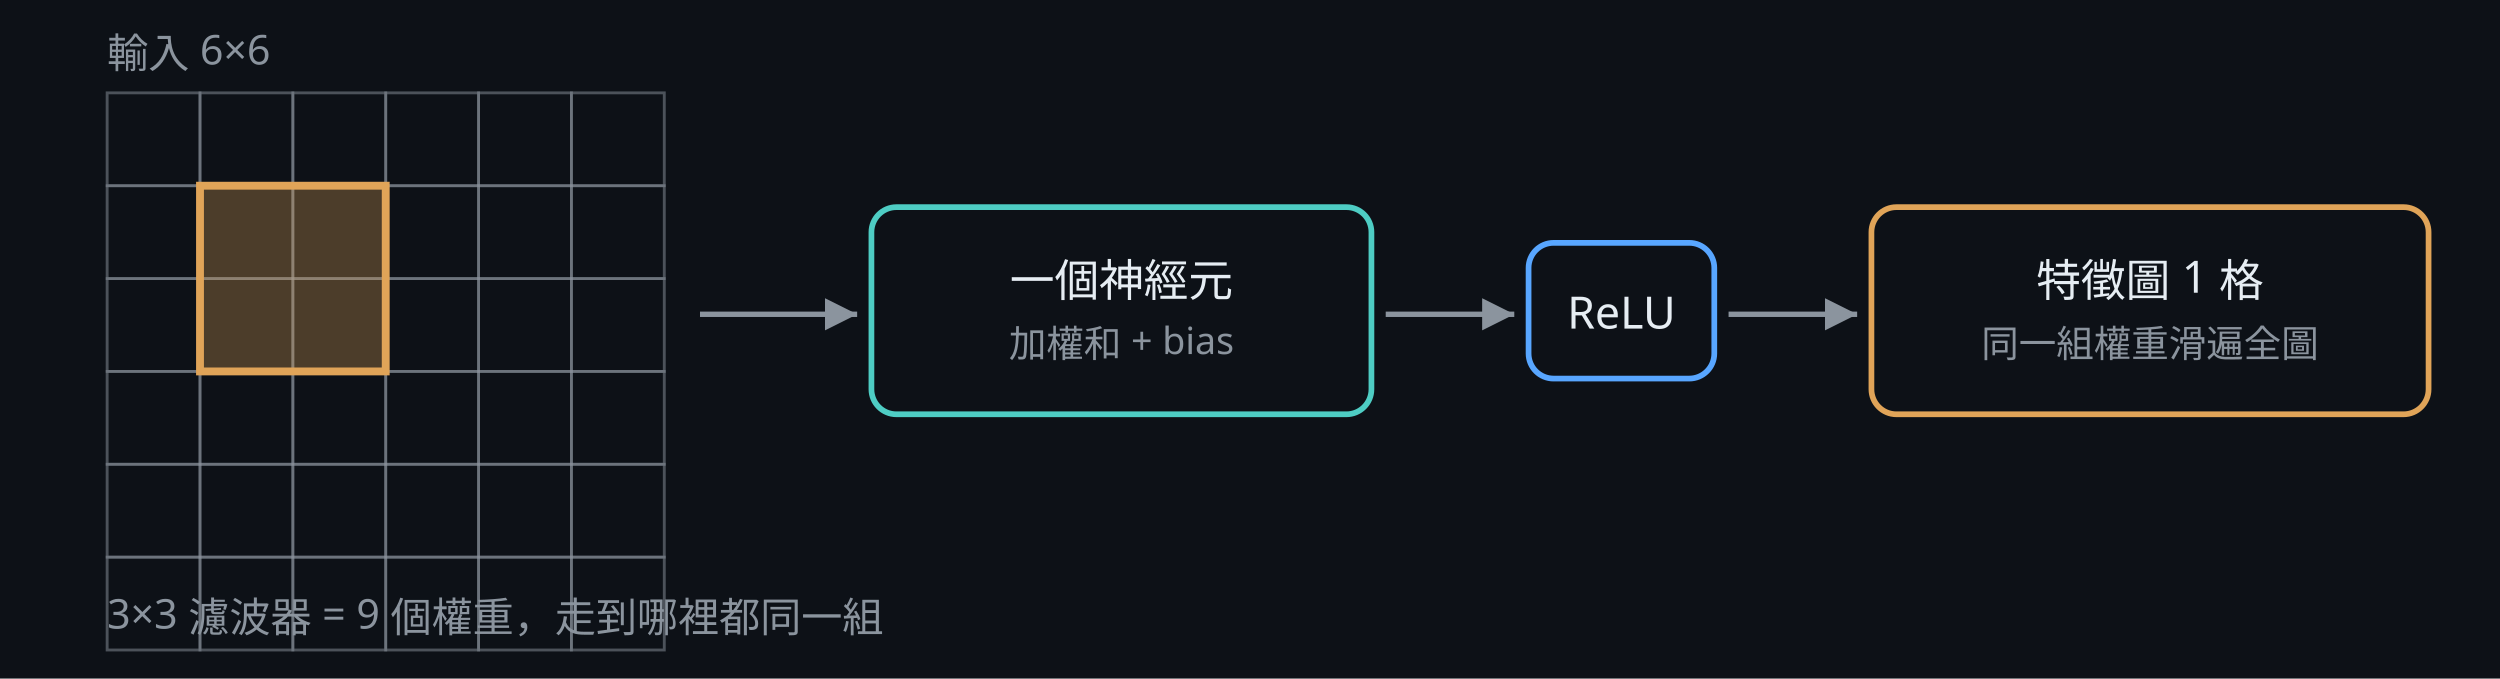
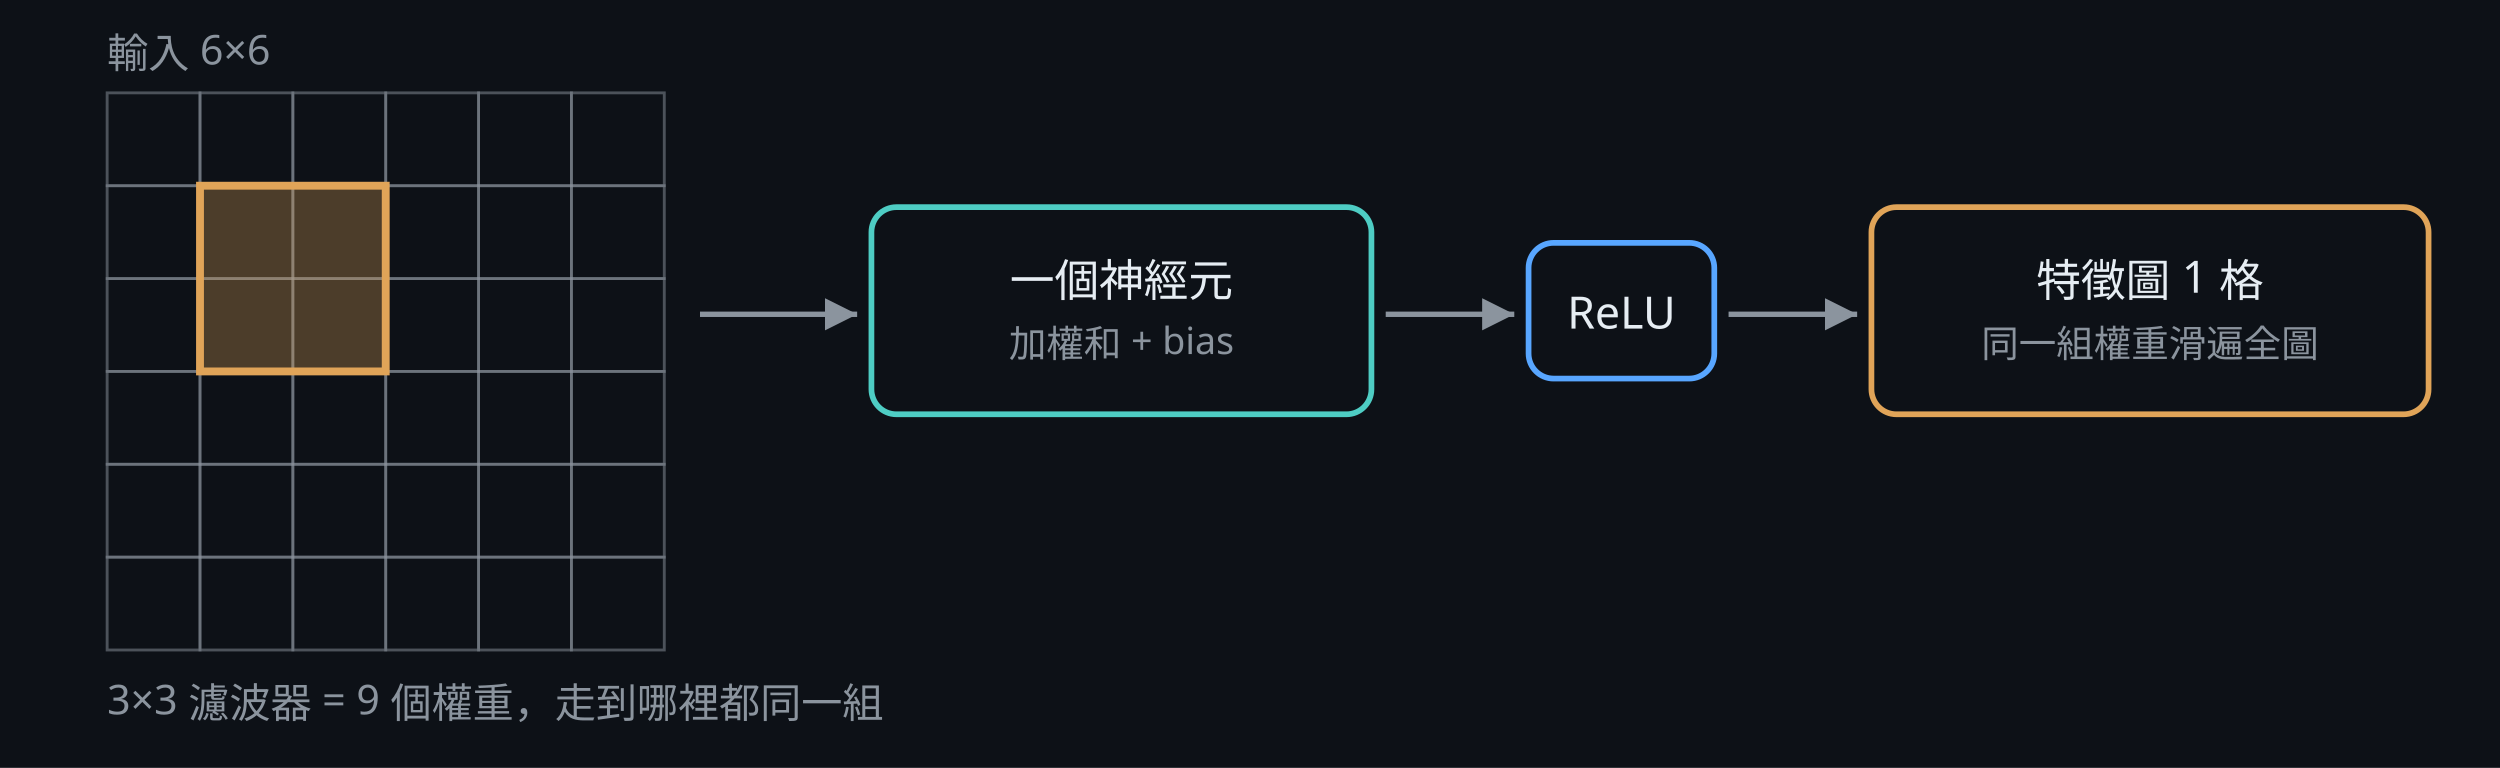
- <svg xmlns="http://www.w3.org/2000/svg" viewBox="0 0 700 190" role="img" aria-label="卷積層的局部連接：3×3 濾波器滑過 6×6 輸入的一小塊 patch，同一組權重滑遍全圖">
+ <svg xmlns="http://www.w3.org/2000/svg" viewBox="0 0 700 215" role="img" aria-label="卷積層的局部連接：3×3 濾波器滑過 6×6 輸入的一小塊 patch，同一組權重滑遍全圖">
  <defs>
    <marker id="a" markerWidth="8" markerHeight="8" refX="6" refY="3" orient="auto">
      <path d="M0,0 L6,3 L0,6 z" fill="#8b949e" />
    </marker>
  </defs>
-   <rect width="700" height="190" fill="#0d1117" />
+   <rect width="700" height="215" fill="#0d1117" />
  <rect x="30" y="26" width="26" height="26" fill="none" stroke="#8b949e" stroke-width="0.8" opacity="0.5" />
  <rect x="56" y="26" width="26" height="26" fill="none" stroke="#8b949e" stroke-width="0.8" opacity="0.5" />
  <rect x="82" y="26" width="26" height="26" fill="none" stroke="#8b949e" stroke-width="0.8" opacity="0.5" />
  <rect x="108" y="26" width="26" height="26" fill="none" stroke="#8b949e" stroke-width="0.8" opacity="0.5" />
  <rect x="134" y="26" width="26" height="26" fill="none" stroke="#8b949e" stroke-width="0.8" opacity="0.5" />
  <rect x="160" y="26" width="26" height="26" fill="none" stroke="#8b949e" stroke-width="0.8" opacity="0.5" />
  <rect x="30" y="52" width="26" height="26" fill="none" stroke="#8b949e" stroke-width="0.8" opacity="0.5" />
  <rect x="56" y="52" width="26" height="26" fill="none" stroke="#8b949e" stroke-width="0.8" opacity="0.5" />
  <rect x="82" y="52" width="26" height="26" fill="none" stroke="#8b949e" stroke-width="0.8" opacity="0.5" />
  <rect x="108" y="52" width="26" height="26" fill="none" stroke="#8b949e" stroke-width="0.8" opacity="0.5" />
  <rect x="134" y="52" width="26" height="26" fill="none" stroke="#8b949e" stroke-width="0.8" opacity="0.5" />
  <rect x="160" y="52" width="26" height="26" fill="none" stroke="#8b949e" stroke-width="0.8" opacity="0.5" />
  <rect x="30" y="78" width="26" height="26" fill="none" stroke="#8b949e" stroke-width="0.8" opacity="0.5" />
  <rect x="56" y="78" width="26" height="26" fill="none" stroke="#8b949e" stroke-width="0.8" opacity="0.5" />
  <rect x="82" y="78" width="26" height="26" fill="none" stroke="#8b949e" stroke-width="0.8" opacity="0.5" />
  <rect x="108" y="78" width="26" height="26" fill="none" stroke="#8b949e" stroke-width="0.8" opacity="0.5" />
  <rect x="134" y="78" width="26" height="26" fill="none" stroke="#8b949e" stroke-width="0.8" opacity="0.5" />
  <rect x="160" y="78" width="26" height="26" fill="none" stroke="#8b949e" stroke-width="0.8" opacity="0.5" />
  <rect x="30" y="104" width="26" height="26" fill="none" stroke="#8b949e" stroke-width="0.8" opacity="0.5" />
  <rect x="56" y="104" width="26" height="26" fill="none" stroke="#8b949e" stroke-width="0.8" opacity="0.5" />
  <rect x="82" y="104" width="26" height="26" fill="none" stroke="#8b949e" stroke-width="0.8" opacity="0.5" />
  <rect x="108" y="104" width="26" height="26" fill="none" stroke="#8b949e" stroke-width="0.8" opacity="0.5" />
  <rect x="134" y="104" width="26" height="26" fill="none" stroke="#8b949e" stroke-width="0.8" opacity="0.5" />
  <rect x="160" y="104" width="26" height="26" fill="none" stroke="#8b949e" stroke-width="0.8" opacity="0.5" />
  <rect x="30" y="130" width="26" height="26" fill="none" stroke="#8b949e" stroke-width="0.8" opacity="0.5" />
  <rect x="56" y="130" width="26" height="26" fill="none" stroke="#8b949e" stroke-width="0.8" opacity="0.5" />
  <rect x="82" y="130" width="26" height="26" fill="none" stroke="#8b949e" stroke-width="0.8" opacity="0.5" />
  <rect x="108" y="130" width="26" height="26" fill="none" stroke="#8b949e" stroke-width="0.8" opacity="0.5" />
  <rect x="134" y="130" width="26" height="26" fill="none" stroke="#8b949e" stroke-width="0.8" opacity="0.5" />
  <rect x="160" y="130" width="26" height="26" fill="none" stroke="#8b949e" stroke-width="0.8" opacity="0.5" />
  <rect x="30" y="156" width="26" height="26" fill="none" stroke="#8b949e" stroke-width="0.8" opacity="0.5" />
  <rect x="56" y="156" width="26" height="26" fill="none" stroke="#8b949e" stroke-width="0.8" opacity="0.5" />
  <rect x="82" y="156" width="26" height="26" fill="none" stroke="#8b949e" stroke-width="0.8" opacity="0.5" />
  <rect x="108" y="156" width="26" height="26" fill="none" stroke="#8b949e" stroke-width="0.8" opacity="0.5" />
  <rect x="134" y="156" width="26" height="26" fill="none" stroke="#8b949e" stroke-width="0.8" opacity="0.5" />
  <rect x="160" y="156" width="26" height="26" fill="none" stroke="#8b949e" stroke-width="0.8" opacity="0.5" />
  <rect x="56" y="52" width="26" height="26" fill="#e0a458" opacity="0.3" />
  <rect x="82" y="52" width="26" height="26" fill="#e0a458" opacity="0.3" />
  <rect x="56" y="78" width="26" height="26" fill="#e0a458" opacity="0.3" />
  <rect x="82" y="78" width="26" height="26" fill="#e0a458" opacity="0.3" />
  <text x="30" y="19" fill="#8b949e" font-size="11.5" text-anchor="start" font-family="'Segoe UI','Microsoft JhengHei','Noto Sans TC',sans-serif">輸入 6×6</text>
  <rect x="56" y="52" width="52" height="52" fill="none" stroke="#e0a458" stroke-width="2.2" />
  <line x1="196" y1="88" x2="240" y2="88" stroke="#8b949e" stroke-width="1.5" marker-end="url(#a)" />
  <rect x="244" y="58" width="140" height="58" rx="7" fill="none" stroke="#4ecdc4" stroke-width="1.6" />
  <text x="314.0" y="83.0" fill="#e6edf3" font-size="12.5" text-anchor="middle" font-family="'Segoe UI','Microsoft JhengHei','Noto Sans TC',sans-serif">一個神經元</text>
  <text x="314.0" y="100.0" fill="#8b949e" font-size="10.5" text-anchor="middle" font-family="'Segoe UI','Microsoft JhengHei','Noto Sans TC',sans-serif">加權和 + bias</text>
  <line x1="388" y1="88" x2="424" y2="88" stroke="#8b949e" stroke-width="1.5" marker-end="url(#a)" />
  <rect x="428" y="68" width="52" height="38" rx="7" fill="none" stroke="#58a6ff" stroke-width="1.6" />
  <text x="454.0" y="92.0" fill="#e6edf3" font-size="12.5" text-anchor="middle" font-family="'Segoe UI','Microsoft JhengHei','Noto Sans TC',sans-serif">ReLU</text>
  <line x1="484" y1="88" x2="520" y2="88" stroke="#8b949e" stroke-width="1.5" marker-end="url(#a)" />
  <rect x="524" y="58" width="156" height="58" rx="7" fill="none" stroke="#e0a458" stroke-width="1.6" />
  <text x="602.0" y="83.0" fill="#e6edf3" font-size="12.5" text-anchor="middle" font-family="'Segoe UI','Microsoft JhengHei','Noto Sans TC',sans-serif">特徵圖 1 格</text>
  <text x="602.0" y="100.0" fill="#8b949e" font-size="10.5" text-anchor="middle" font-family="'Segoe UI','Microsoft JhengHei','Noto Sans TC',sans-serif">同一組權重滑遍全圖</text>
-   <text x="30" y="176" fill="#8b949e" font-size="11.5" text-anchor="start" font-family="'Segoe UI','Microsoft JhengHei','Noto Sans TC',sans-serif">3×3 濾波器 = 9 個權重，走到哪裡都同一組</text>
+   <text x="30" y="200" fill="#8b949e" font-size="11.5" text-anchor="start" font-family="'Segoe UI','Microsoft JhengHei','Noto Sans TC',sans-serif">3×3 濾波器 = 9 個權重，走到哪裡都同一組</text>
</svg>
